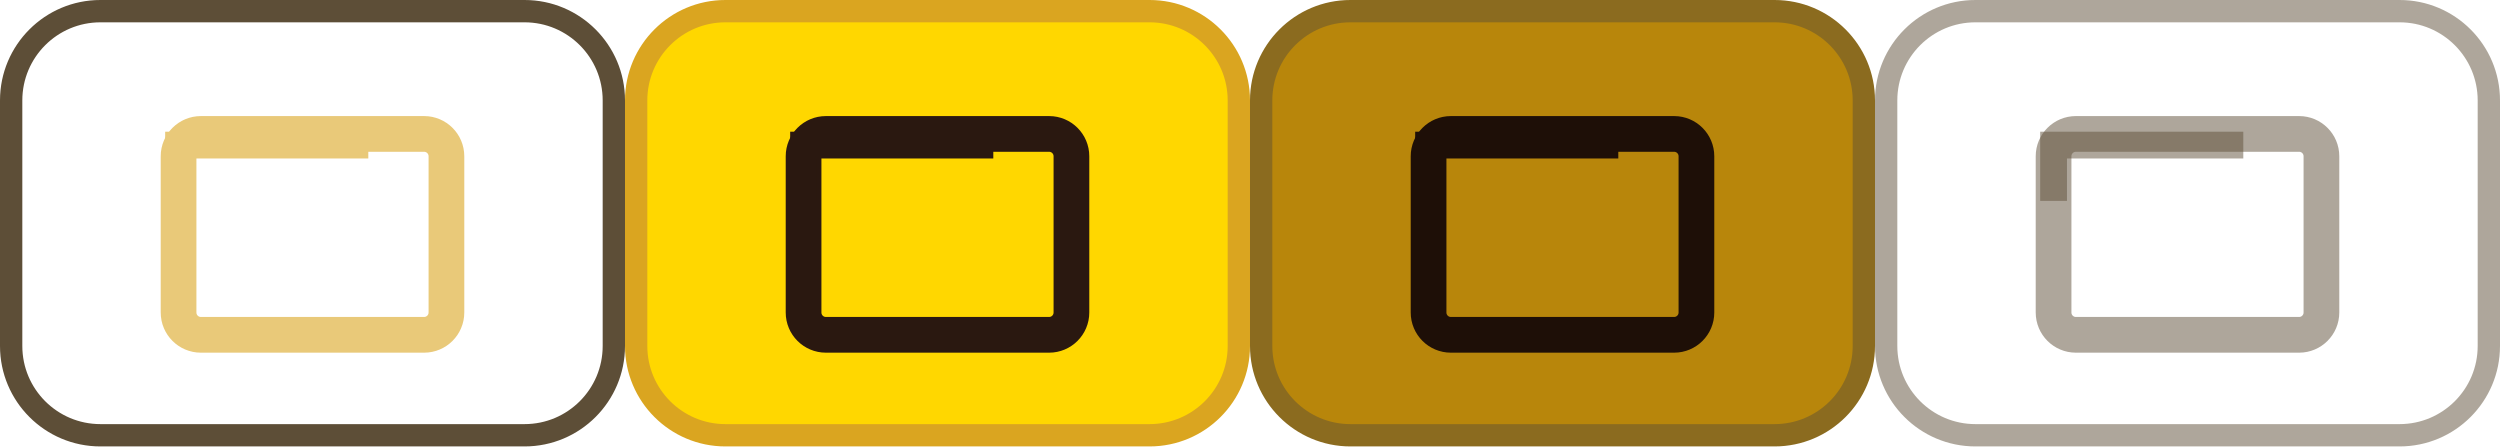
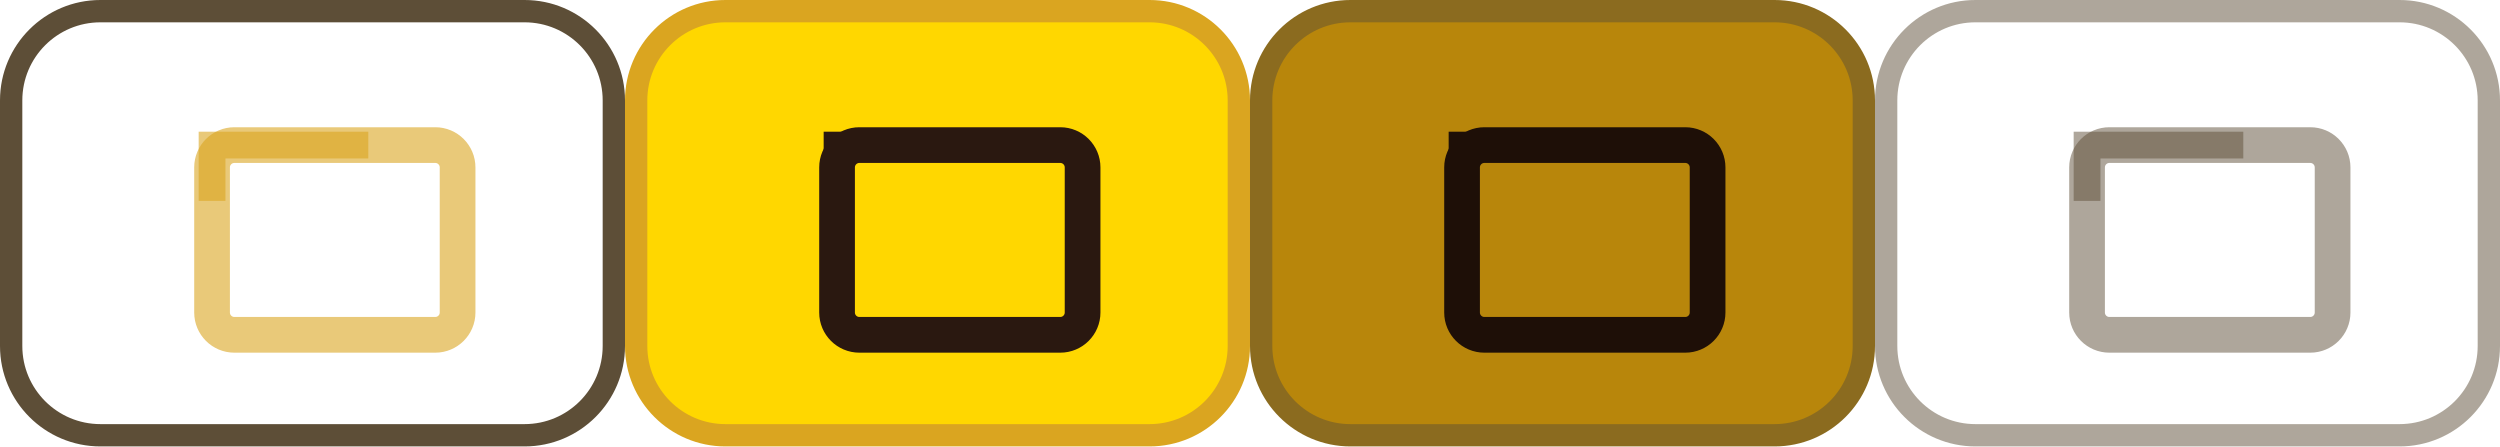
<svg xmlns="http://www.w3.org/2000/svg" width="112" height="20" viewBox="0 0 112 20">
-   <defs>
-     <rect id="under" x="0.5" y="0.5" width="27" height="19" rx="4" ry="4" />
-     <g id="glyph">
-       <rect x="8" y="6" width="12" height="9" rx="1" ry="1" fill="none" stroke="#DAA520" stroke-width="1.6" />
-       <path d="M8 9 L8 6.5 L16.5 6.5" fill="none" stroke="#DAA520" stroke-width="1.2" />
-     </g>
-   </defs>
-   <use href="#under" fill="rgba(0,0,0,0)" stroke="#5D4E37" stroke-width="1" />
-   <use href="#glyph" opacity="0.6" />
-   <use href="#under" x="28" fill="#FFD700" stroke="#DAA520" stroke-width="1" />
-   <g transform="translate(28,0)">
-     <g transform="translate(0,0)">
-       <rect x="8" y="6" width="12" height="9" rx="1" ry="1" fill="none" stroke="#2A1810" stroke-width="1.6" />
-       <path d="M8 9 L8 6.5 L16.5 6.5" fill="none" stroke="#2A1810" stroke-width="1.2" />
-     </g>
-   </g>
-   <use href="#under" x="56" fill="#B8860B" stroke="#8B6B1F" stroke-width="1" />
-   <g transform="translate(56,0)">
-     <g transform="translate(0,0)">
-       <rect x="8" y="6" width="12" height="9" rx="1" ry="1" fill="none" stroke="#1E0F07" stroke-width="1.6" />
-       <path d="M8 9 L8 6.5 L16.5 6.5" fill="none" stroke="#1E0F07" stroke-width="1.2" />
-     </g>
-   </g>
-   <use href="#under" x="84" fill="rgba(0,0,0,0)" stroke="#5D4E37" stroke-width="1" opacity="0.5" />
-   <g transform="translate(84,0)">
-     <g transform="translate(0,0)">
-       <rect x="8" y="6" width="12" height="9" rx="1" ry="1" fill="none" stroke="#5D4E37" stroke-width="1.6" opacity="0.5" />
-       <path d="M8 9 L8 6.5 L16.5 6.5" fill="none" stroke="#5D4E37" stroke-width="1.2" opacity="0.5" />
-     </g>
-   </g>
+   <rect x="0.5" y="0.5" width="27" height="19" rx="4" ry="4" fill="rgba(0,0,0,0)" stroke="#5D4E37" stroke-width="1" />
+   <rect x="9.5" y="6.5" width="11" height="8.5" rx="1" ry="1" fill="none" stroke="#DAA520" stroke-width="1.6" opacity="0.6" />
+   <path d="M9.5 9 L9.5 6.5 L16.5 6.5" fill="none" stroke="#DAA520" stroke-width="1.2" opacity="0.6" />
+   <rect x="28.5" y="0.5" width="27" height="19" rx="4" ry="4" fill="#FFD700" stroke="#DAA520" stroke-width="1" />
+   <rect x="37.5" y="6.5" width="11" height="8.5" rx="1" ry="1" fill="none" stroke="#2A1810" stroke-width="1.6" />
+   <path d="M37.5 9 L37.5 6.5 L44.5 6.5" fill="none" stroke="#2A1810" stroke-width="1.2" />
+   <rect x="56.5" y="0.5" width="27" height="19" rx="4" ry="4" fill="#B8860B" stroke="#8B6B1F" stroke-width="1" />
+   <rect x="65.5" y="6.5" width="11" height="8.5" rx="1" ry="1" fill="none" stroke="#1E0F07" stroke-width="1.6" />
+   <path d="M65.5 9 L65.5 6.5 L72.5 6.5" fill="none" stroke="#1E0F07" stroke-width="1.2" />
+   <rect x="84.5" y="0.5" width="27" height="19" rx="4" ry="4" fill="rgba(0,0,0,0)" stroke="#5D4E37" stroke-width="1" opacity="0.5" />
+   <rect x="93.5" y="6.5" width="11" height="8.5" rx="1" ry="1" fill="none" stroke="#5D4E37" stroke-width="1.6" opacity="0.5" />
+   <path d="M93.5 9 L93.5 6.5 L100.5 6.5" fill="none" stroke="#5D4E37" stroke-width="1.2" opacity="0.5" />
</svg>
